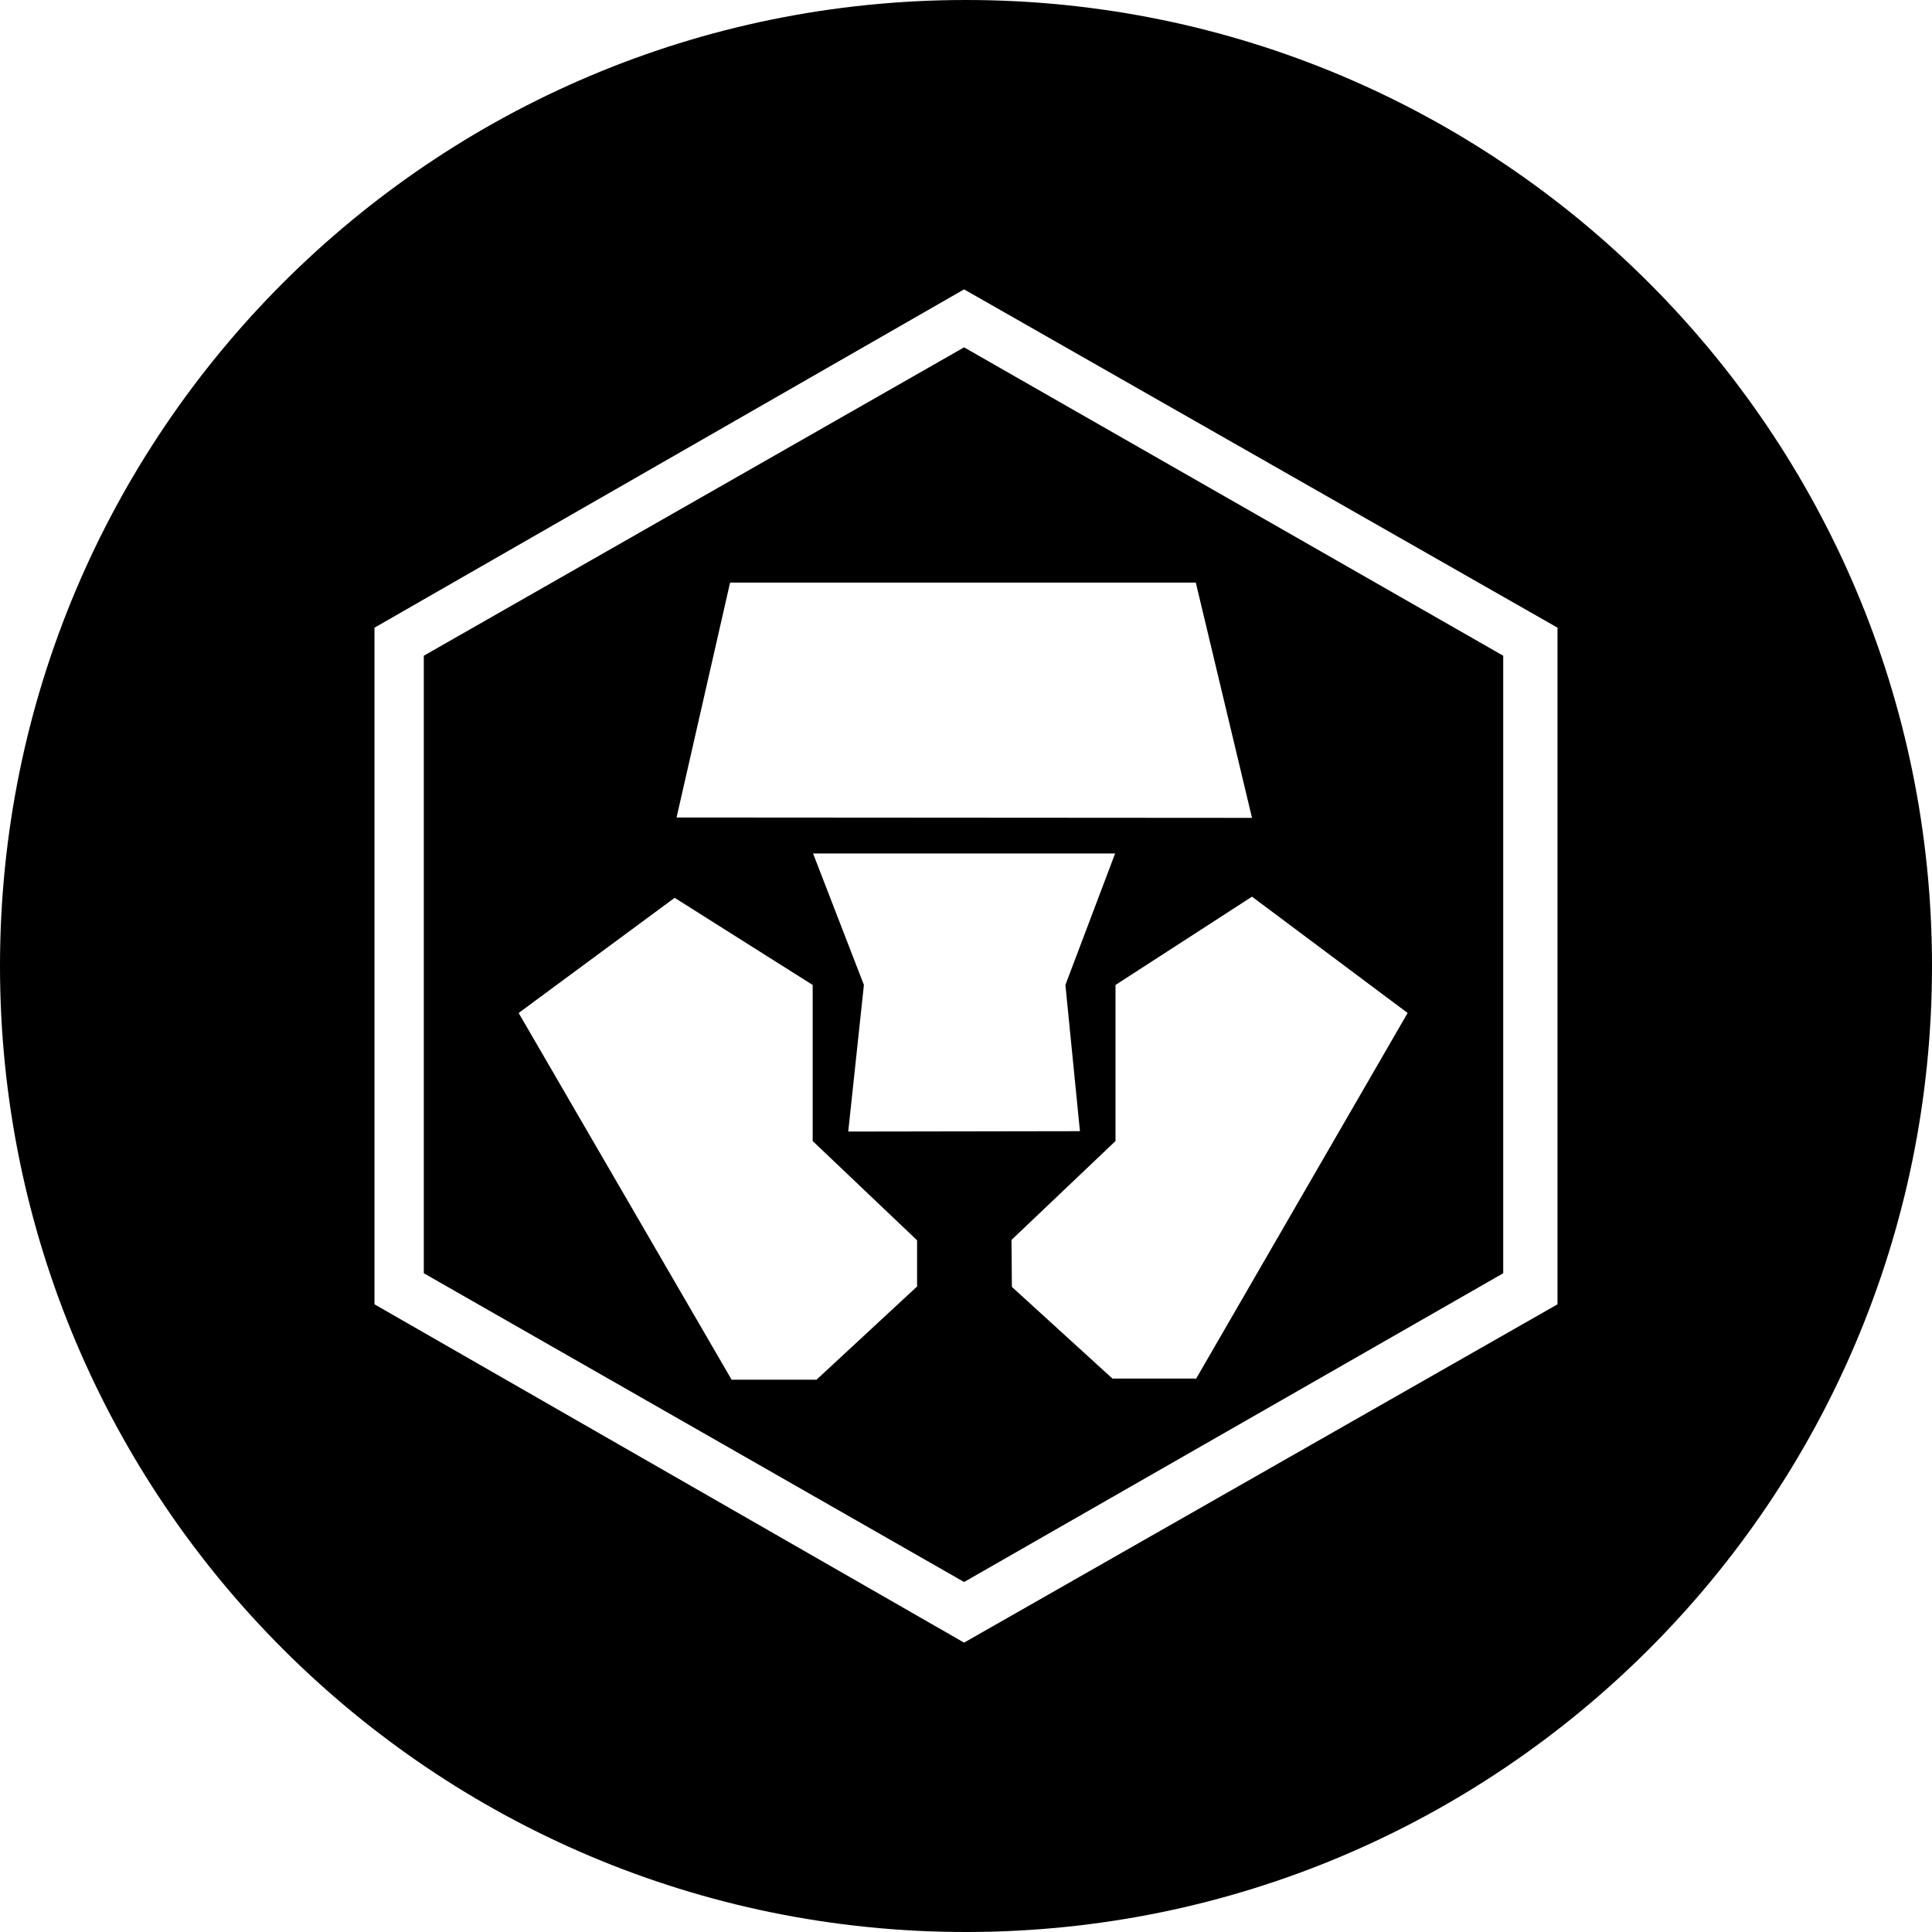
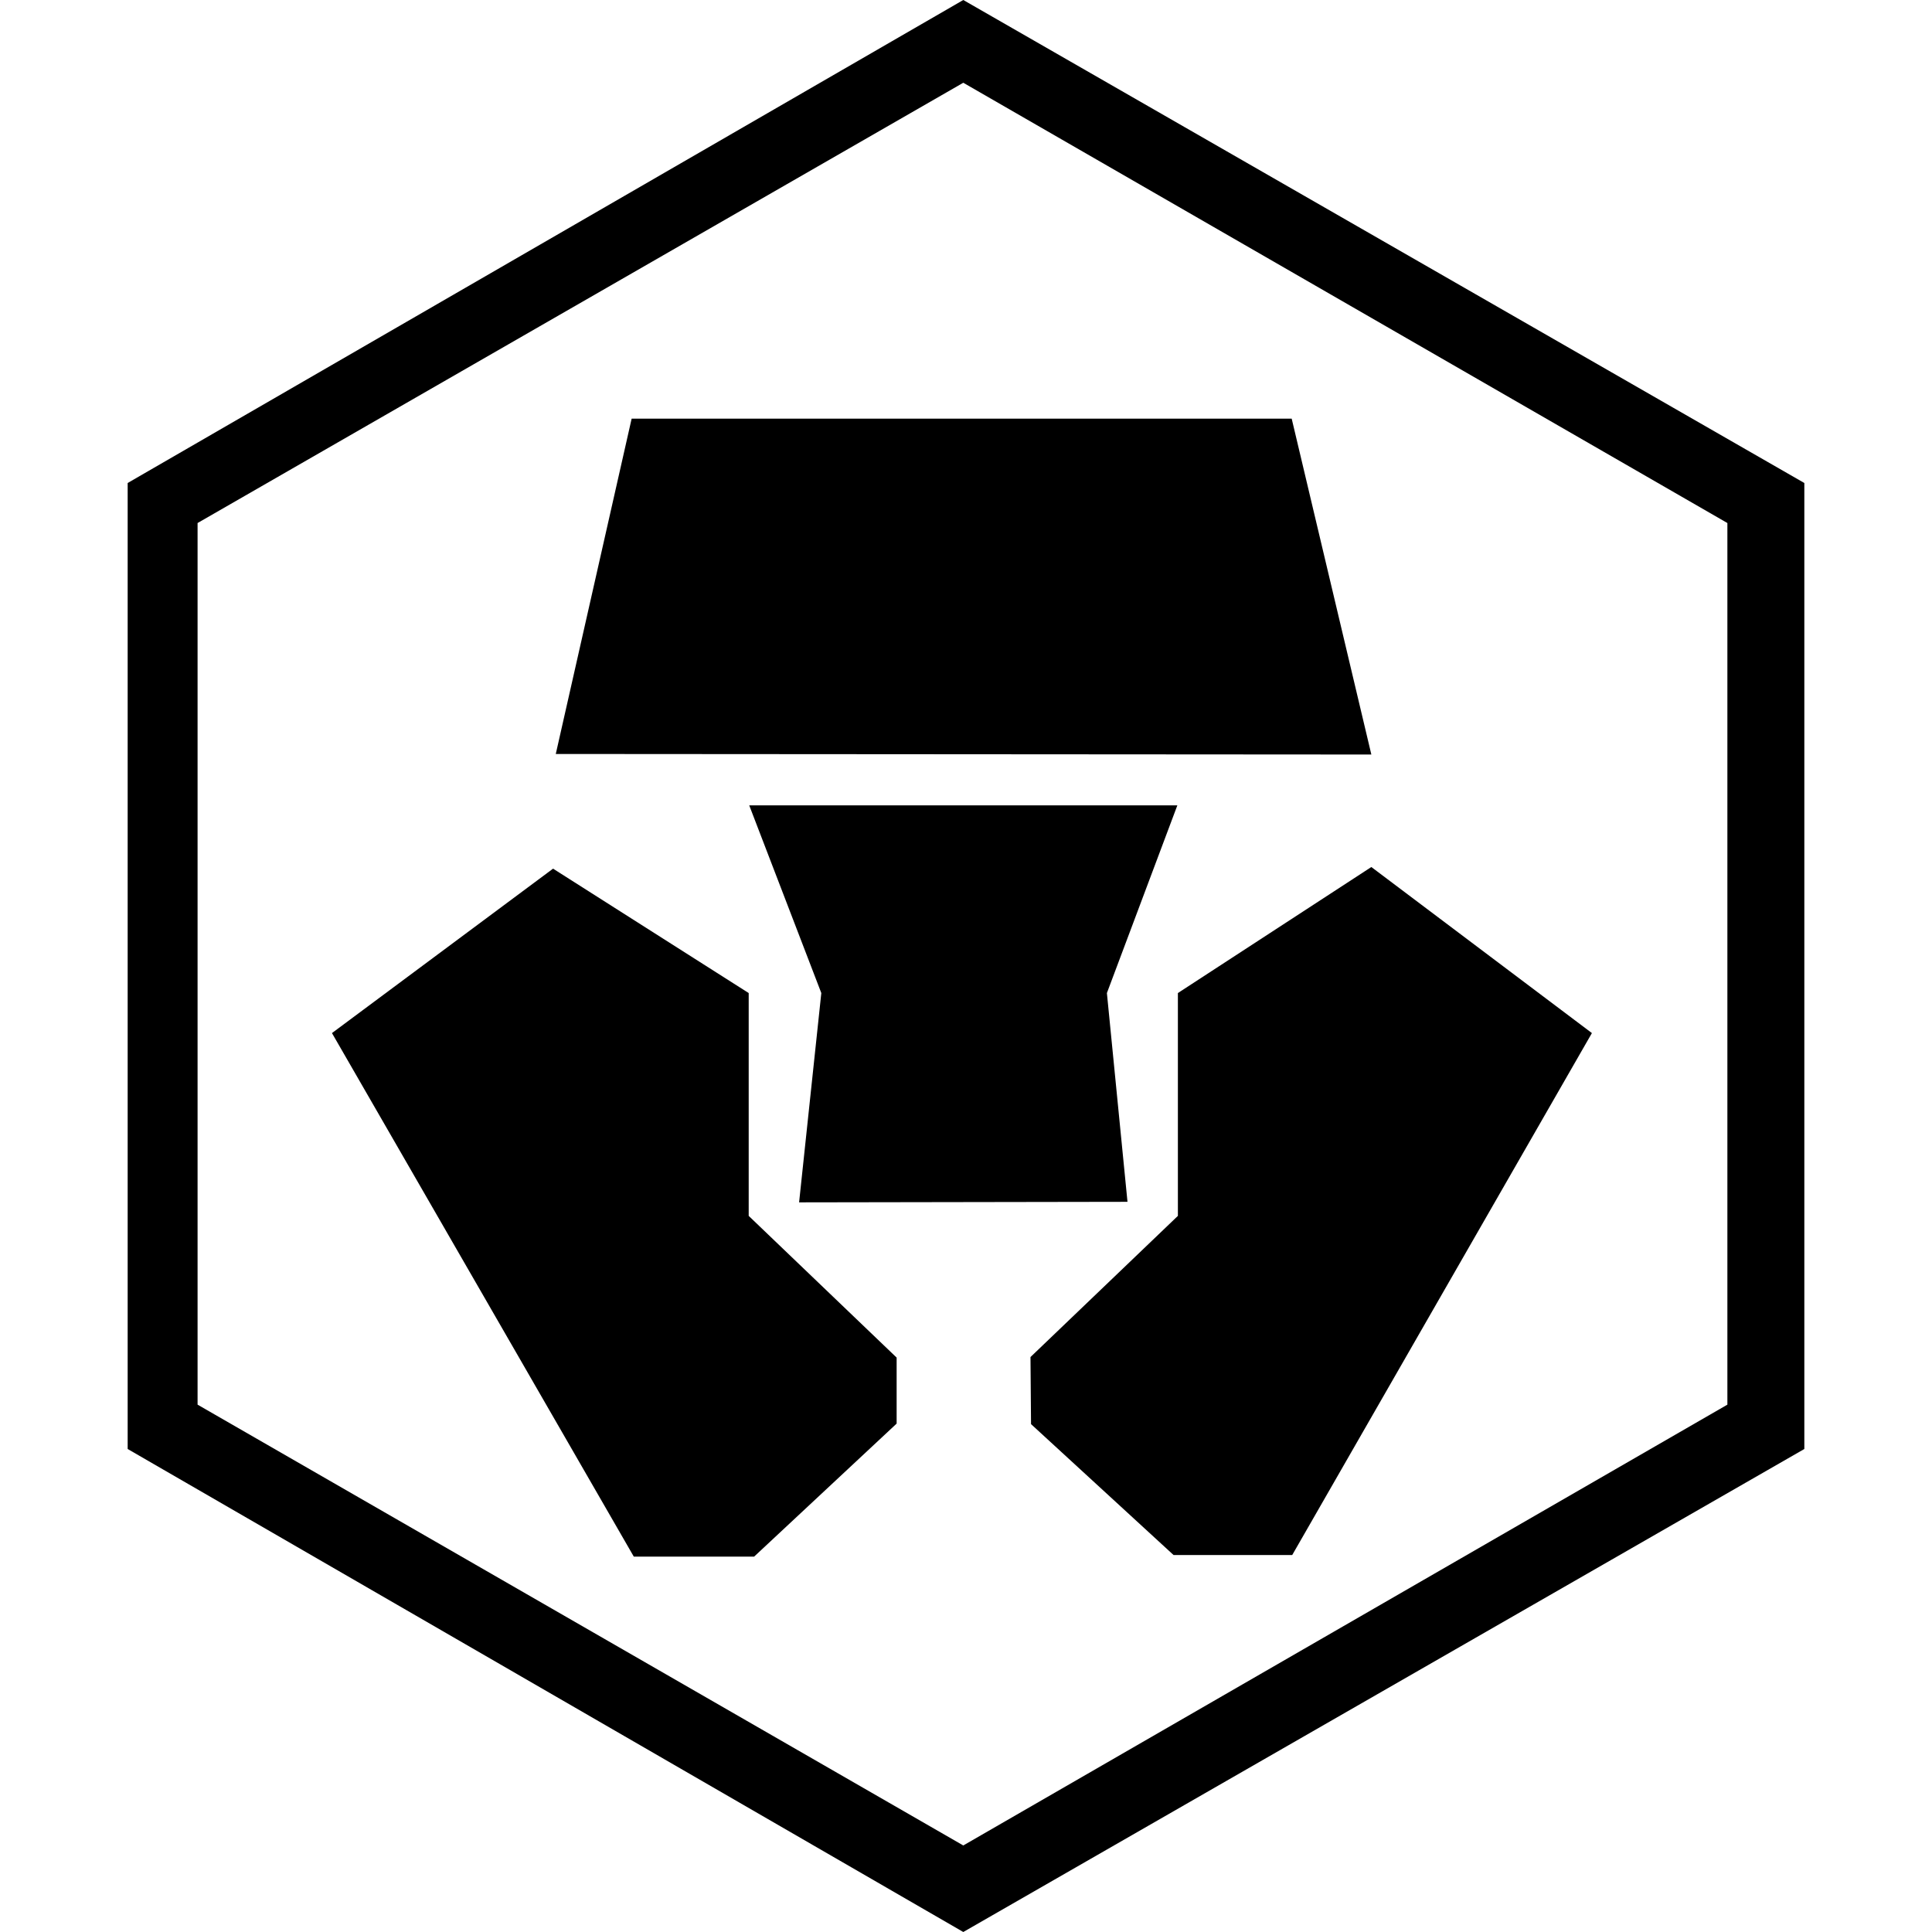
- <svg xmlns="http://www.w3.org/2000/svg" width="227" height="227" viewBox="0 0 227 227">
-   <path d="M49.795 77.044V149.6l63.48 36.278 63.346-36.278V77.044l-63.346-36.233-63.48 36.233zm57.955 74.114l-11.816 10.95h-9.973L60.938 119.02l18.329-13.531 16.219 10.238v18.339l12.265 11.661v5.431zm-8.087-18.206l1.842-17.226-5.975-15.446h35.491l-5.841 15.446 1.707 17.182-27.224.044zm40.882 29.023h-9.839l-11.815-10.772-.045-5.519 12.221-11.618v-18.339l16.037-10.373 18.285 13.666-24.844 42.955zm6.559-65.879l-67.612-.045 6.289-27.598h54.72l6.603 27.643z" />
-   <path d="M113.5 0C50.816 0 0 50.816 0 113.5S50.816 227 113.5 227 227 176.184 227 113.5 176.184 0 113.5 0zM183 153.25L113.275 193 44 153.25v-79.5L113.275 34 183 73.75v79.5z" />
+ <svg xmlns="http://www.w3.org/2000/svg" width="227" height="227" viewBox="-15 0 227 227">
+   <path d="M98.182 0L0 56.75v113.5L98.182 227 197 170.25V56.75L98.182 0zm89.777 165.039l-89.777 51.793-89.968-51.793V61.453l89.968-51.73 89.777 51.73v103.586z" />
+   <path d="M72.968 116.678l-22.986-14.616-25.978 19.319 35.465 61.515h14.135l16.746-15.632v-7.754l-17.382-16.65zm50.428 0v26.182l-17.319 16.586.064 7.881 16.745 15.379h13.944l35.211-61.325-25.915-19.511zm-73.095-28.09l95.825.064-9.359-39.464H59.215z" />
+   <path d="M115.055 116.678l8.277-22.052H73.031l8.469 22.052-2.61 24.593 38.584-.063z" />
</svg>
